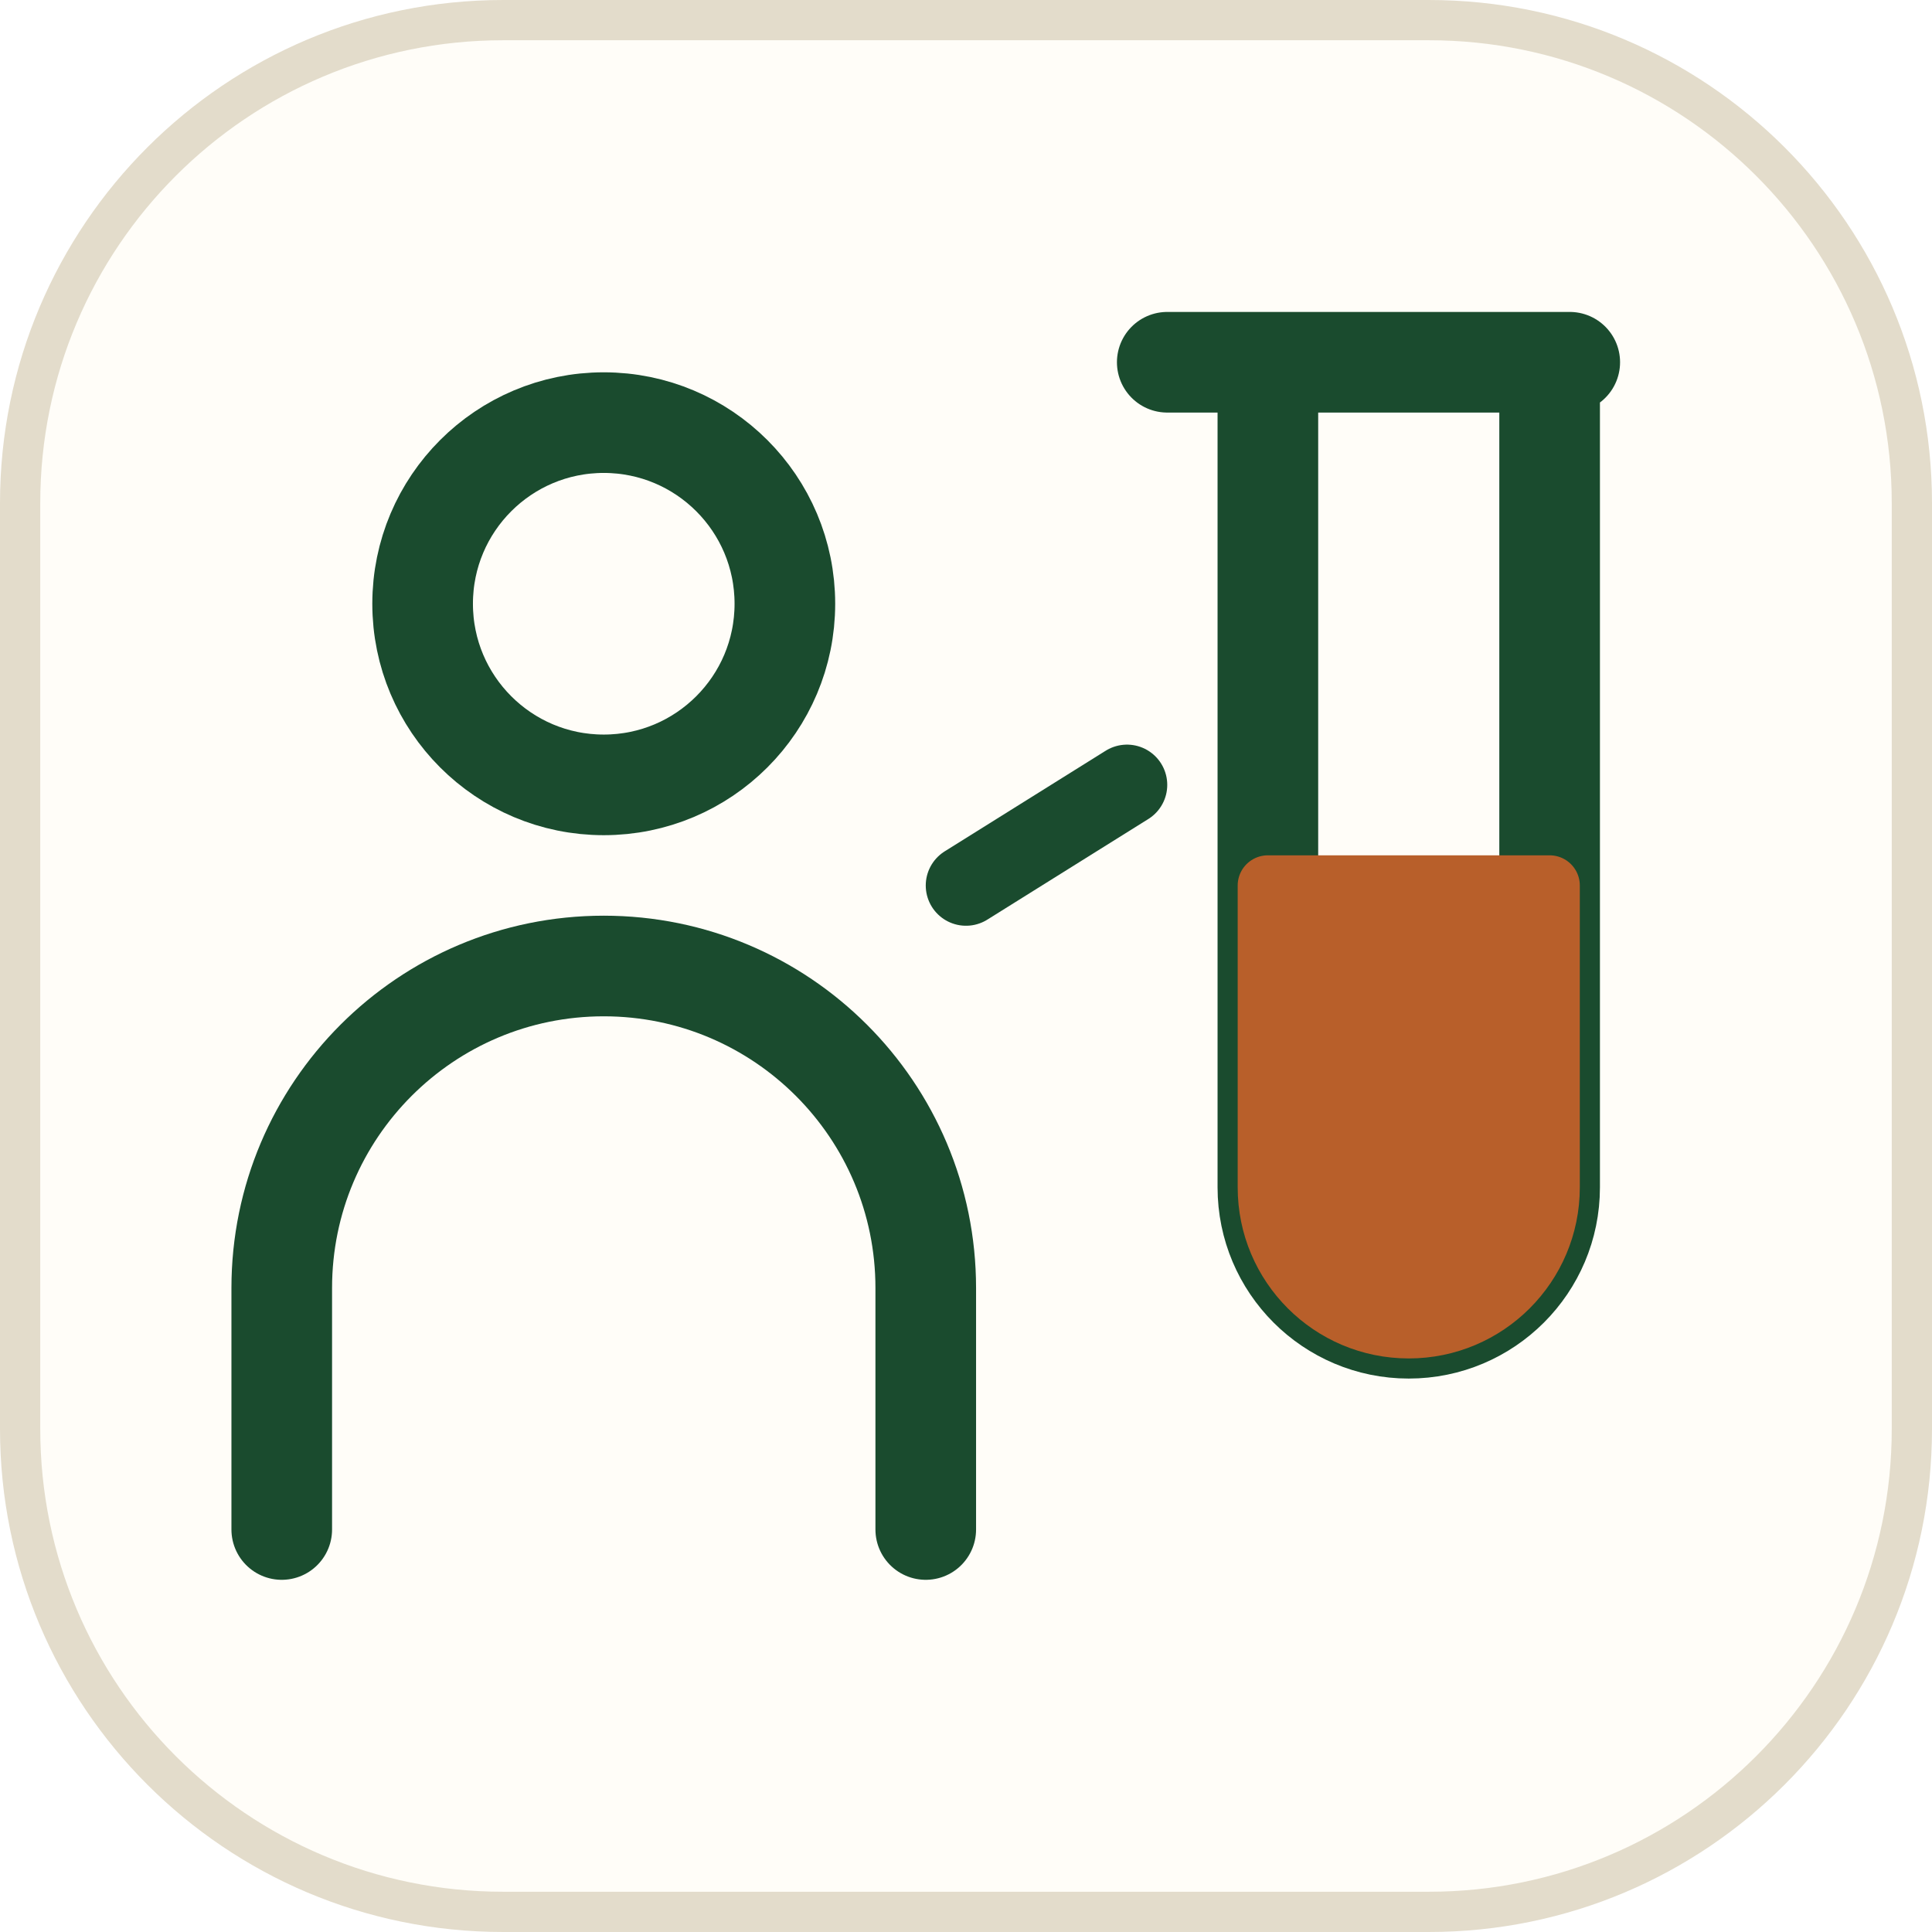
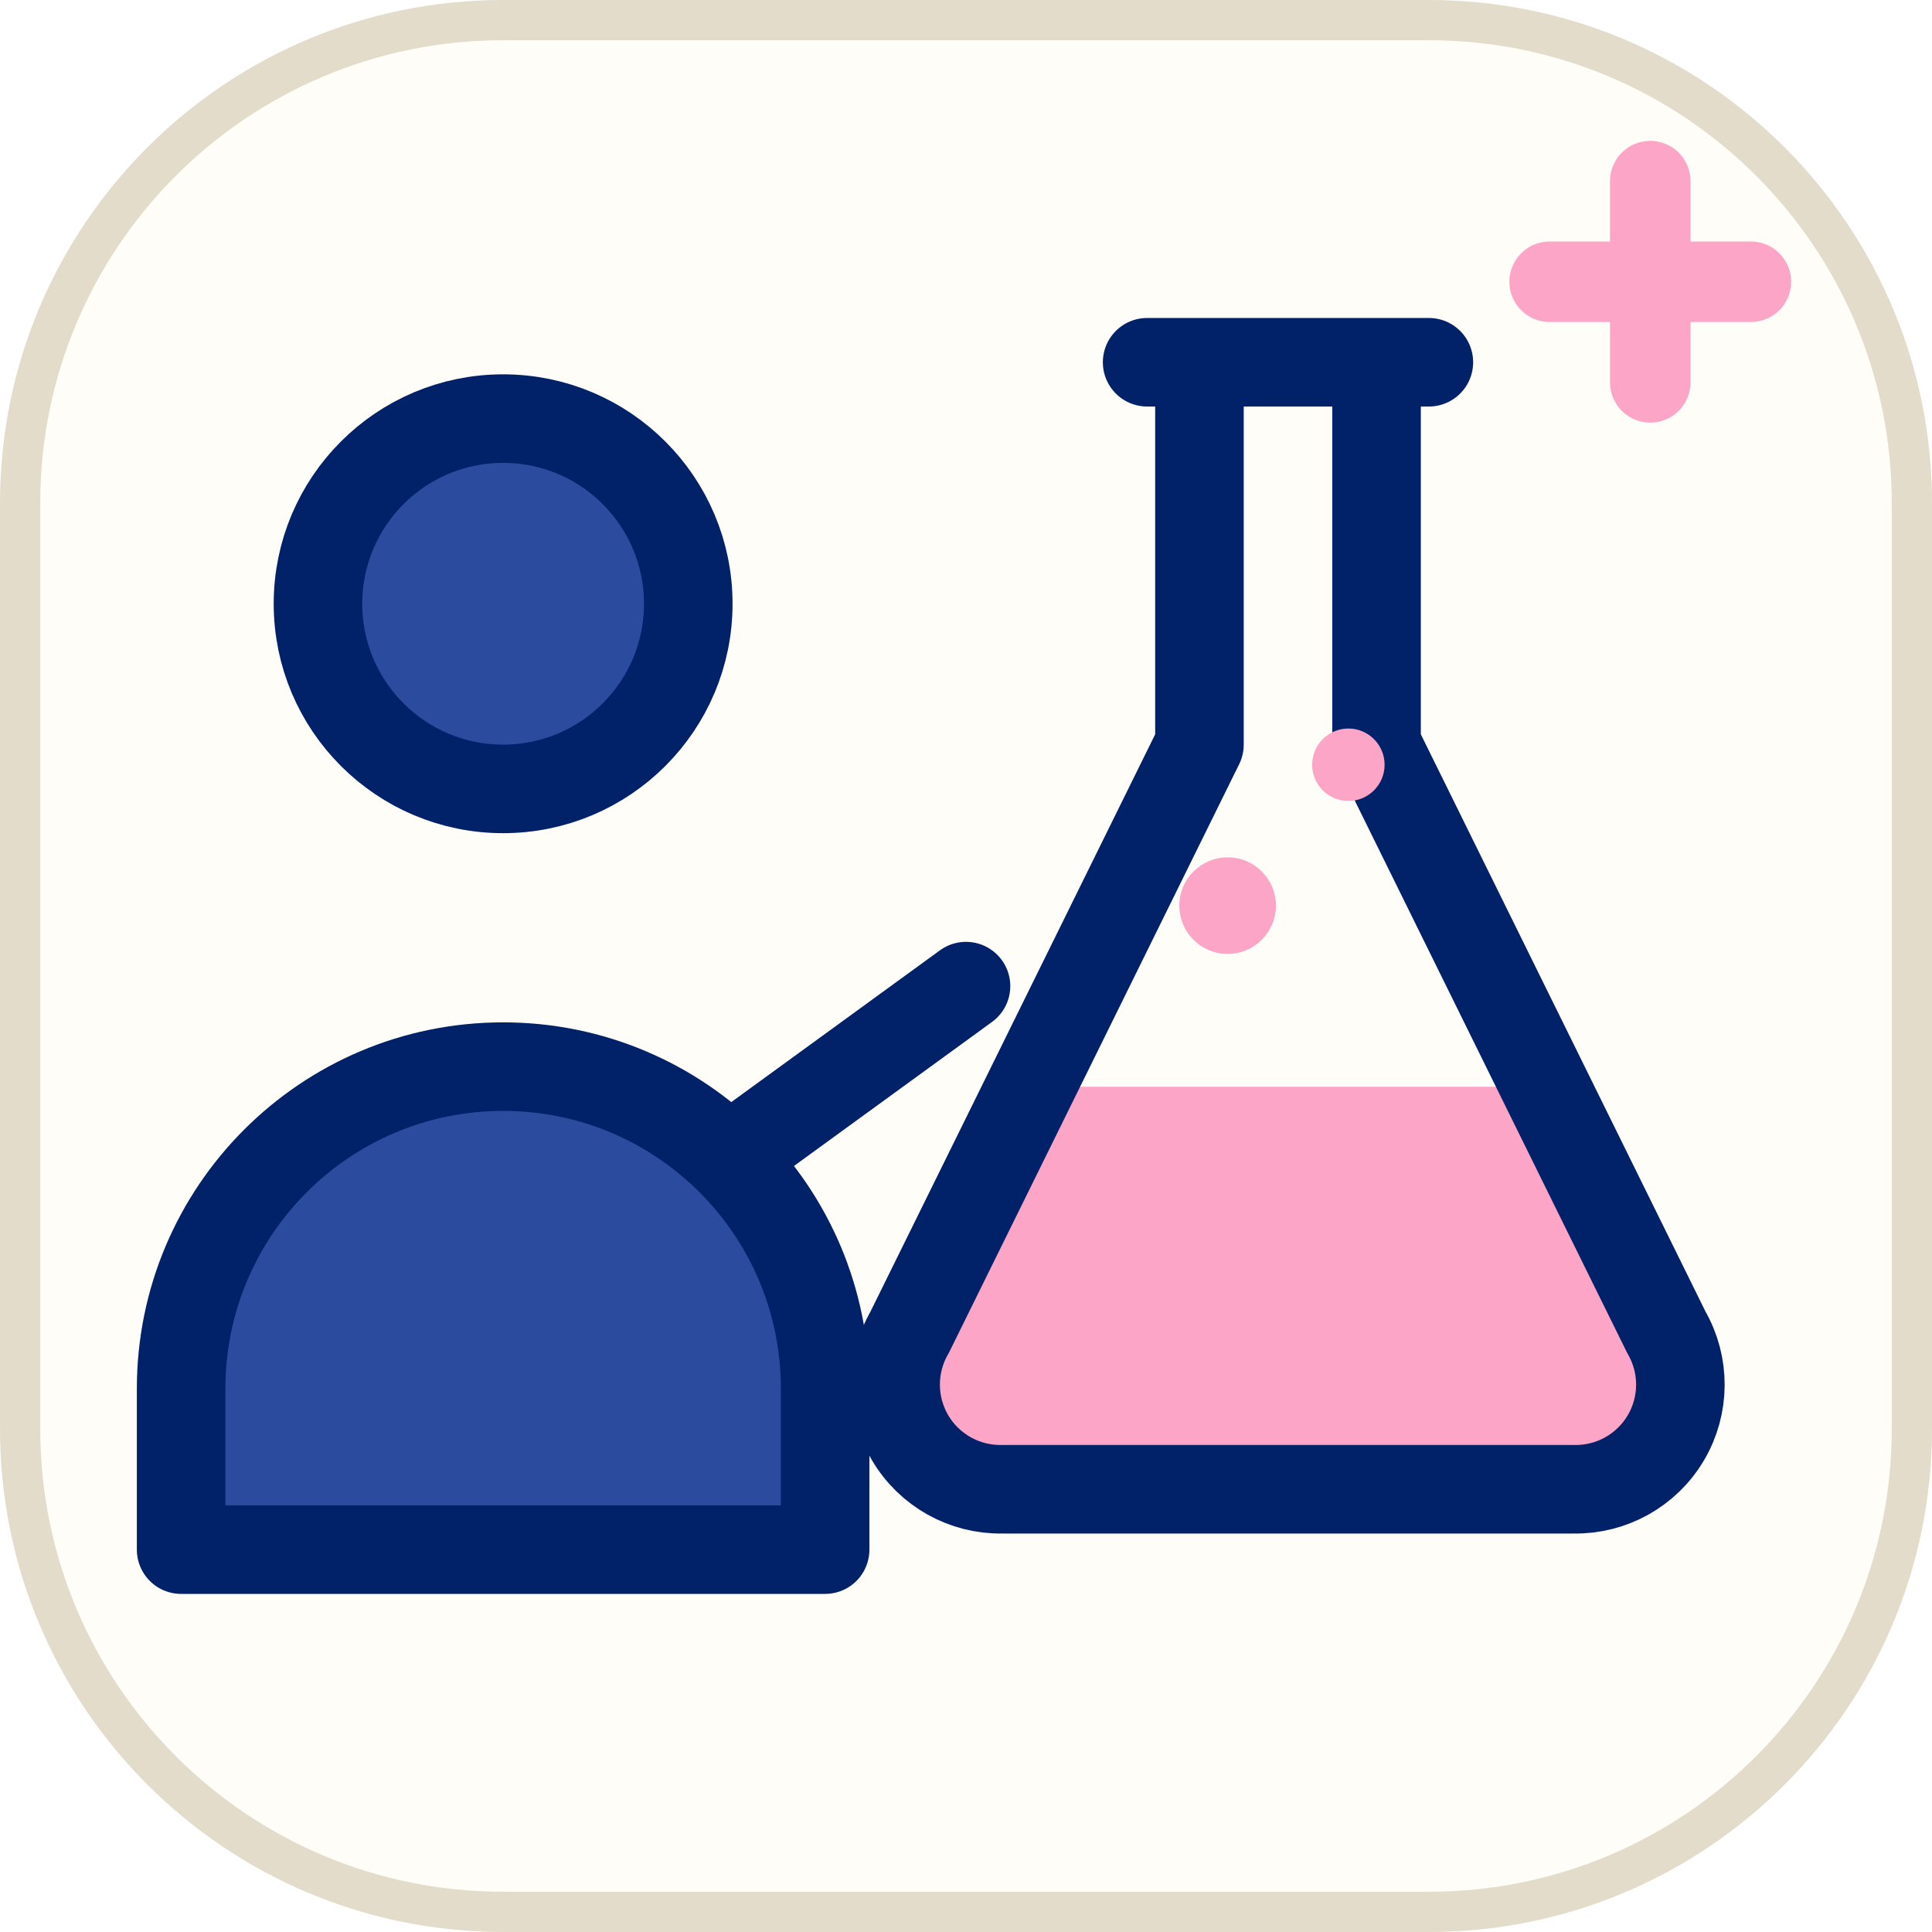
<svg xmlns="http://www.w3.org/2000/svg" viewBox="0 0 48 48" width="48" height="48" fill="none" stroke-linecap="round" stroke-linejoin="round">
  <rect x="0.5" y="0.5" width="47" height="47" rx="12" fill="#fffdf8" stroke="#e3dccb" />
-   <circle cx="15" cy="15" r="4.5" stroke="#1a4b2e" stroke-width="2.5" />
-   <path d="M7 38v-6a8 8 0 0 1 16 0v6" stroke="#1a4b2e" stroke-width="2.5" />
-   <path d="M29 9h10M31.5 9v20.5a3.5 3.5 0 0 0 7 0V9" stroke="#1a4b2e" stroke-width="2.5" />
-   <path d="M31.5 22h7v7.5a3.5 3.5 0 0 1-7 0z" fill="#b85f2a" stroke="#b85f2a" stroke-width="1.5" />
-   <path d="M24 22l4-2.5" stroke="#1a4b2e" stroke-width="2" />
+   <circle cx="12.5" cy="15" r="4.6" fill="#2B4C9E" stroke="#012169" stroke-width="2.2" />
+   <path d="M4.5 38.5v-4a8 8 0 0 1 16 0v4z" fill="#2B4C9E" stroke="#012169" stroke-width="2.2" />
+   <path d="M18.5 28.5l5.5-4" stroke="#012169" stroke-width="2.2" />
+   <path d="M26.3 27h11.4l3.6 6.8a2.4 2.4 0 0 1-2.2 3.5H24.9a2.4 2.4 0 0 1-2.2-3.5z" fill="#FCA5C7" />
+   <path d="M28.5 9h7M29.8 9v9.5l-7.2 14.6a2.6 2.6 0 0 0 2.3 3.9h14.2a2.6 2.6 0 0 0 2.3-3.9l-7.2-14.6V9" stroke="#012169" stroke-width="2.2" />
+   <circle cx="30.5" cy="22.5" r="1.2" fill="#FCA5C7" />
+   <circle cx="33.5" cy="19" r="0.9" fill="#FCA5C7" />
+   <path d="M41 4.5v5M38.5 7h5" stroke="#FCA5C7" stroke-width="2" />
</svg>
